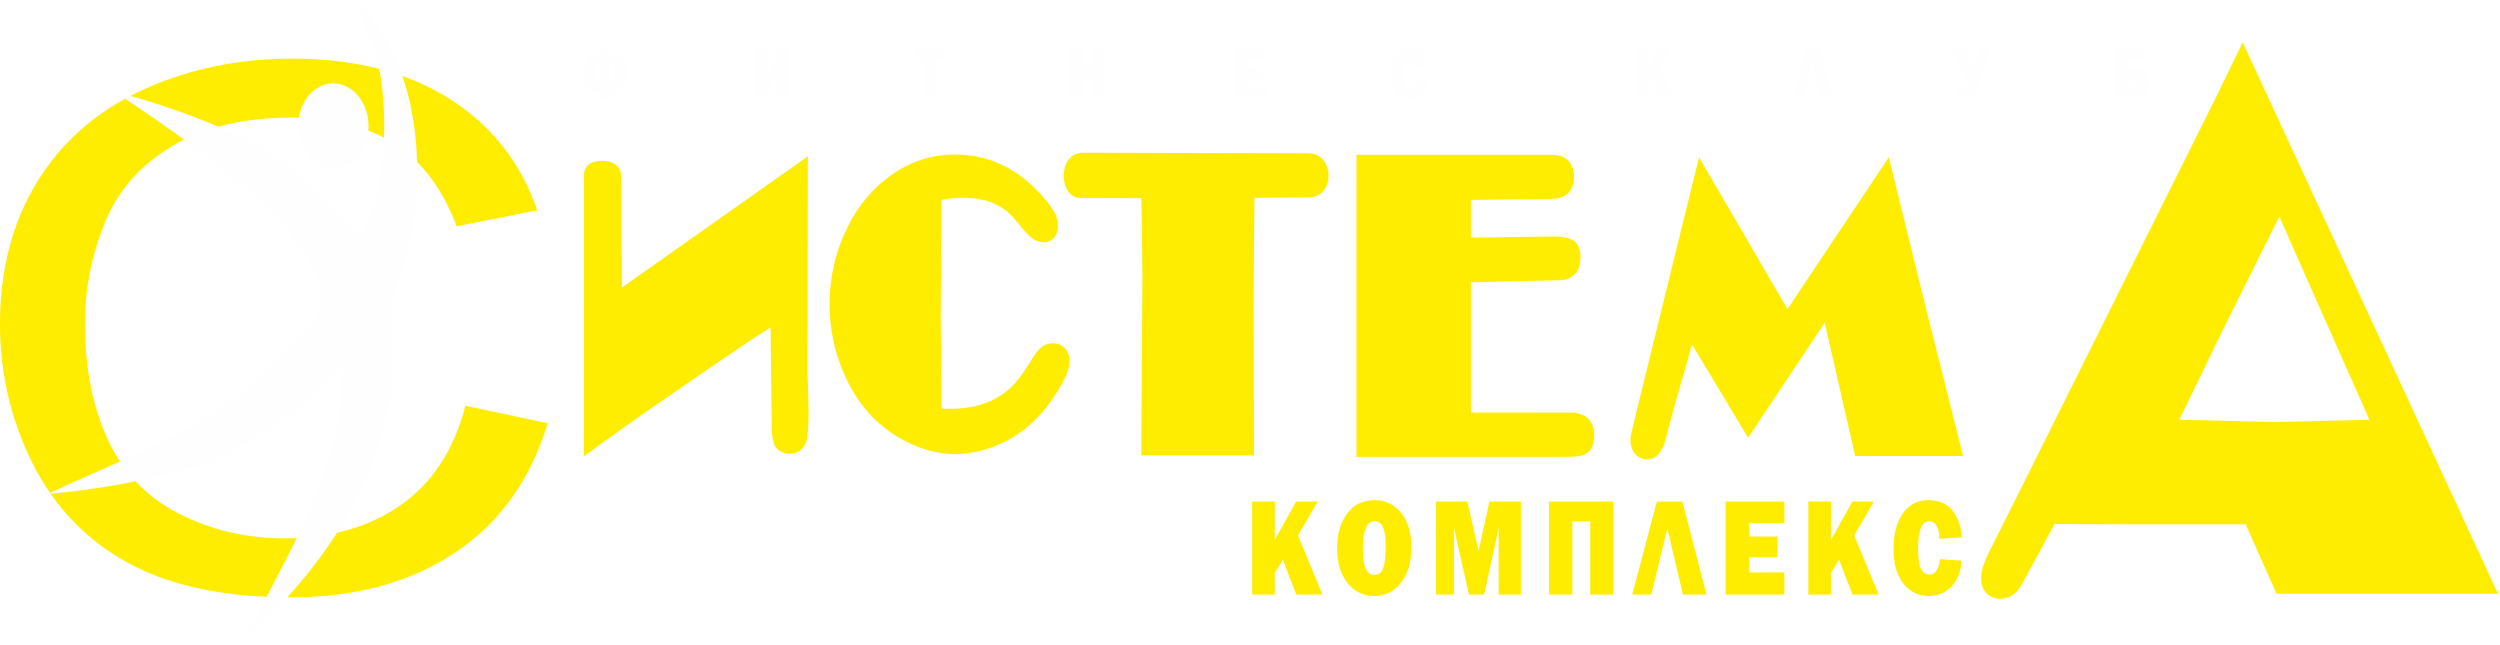
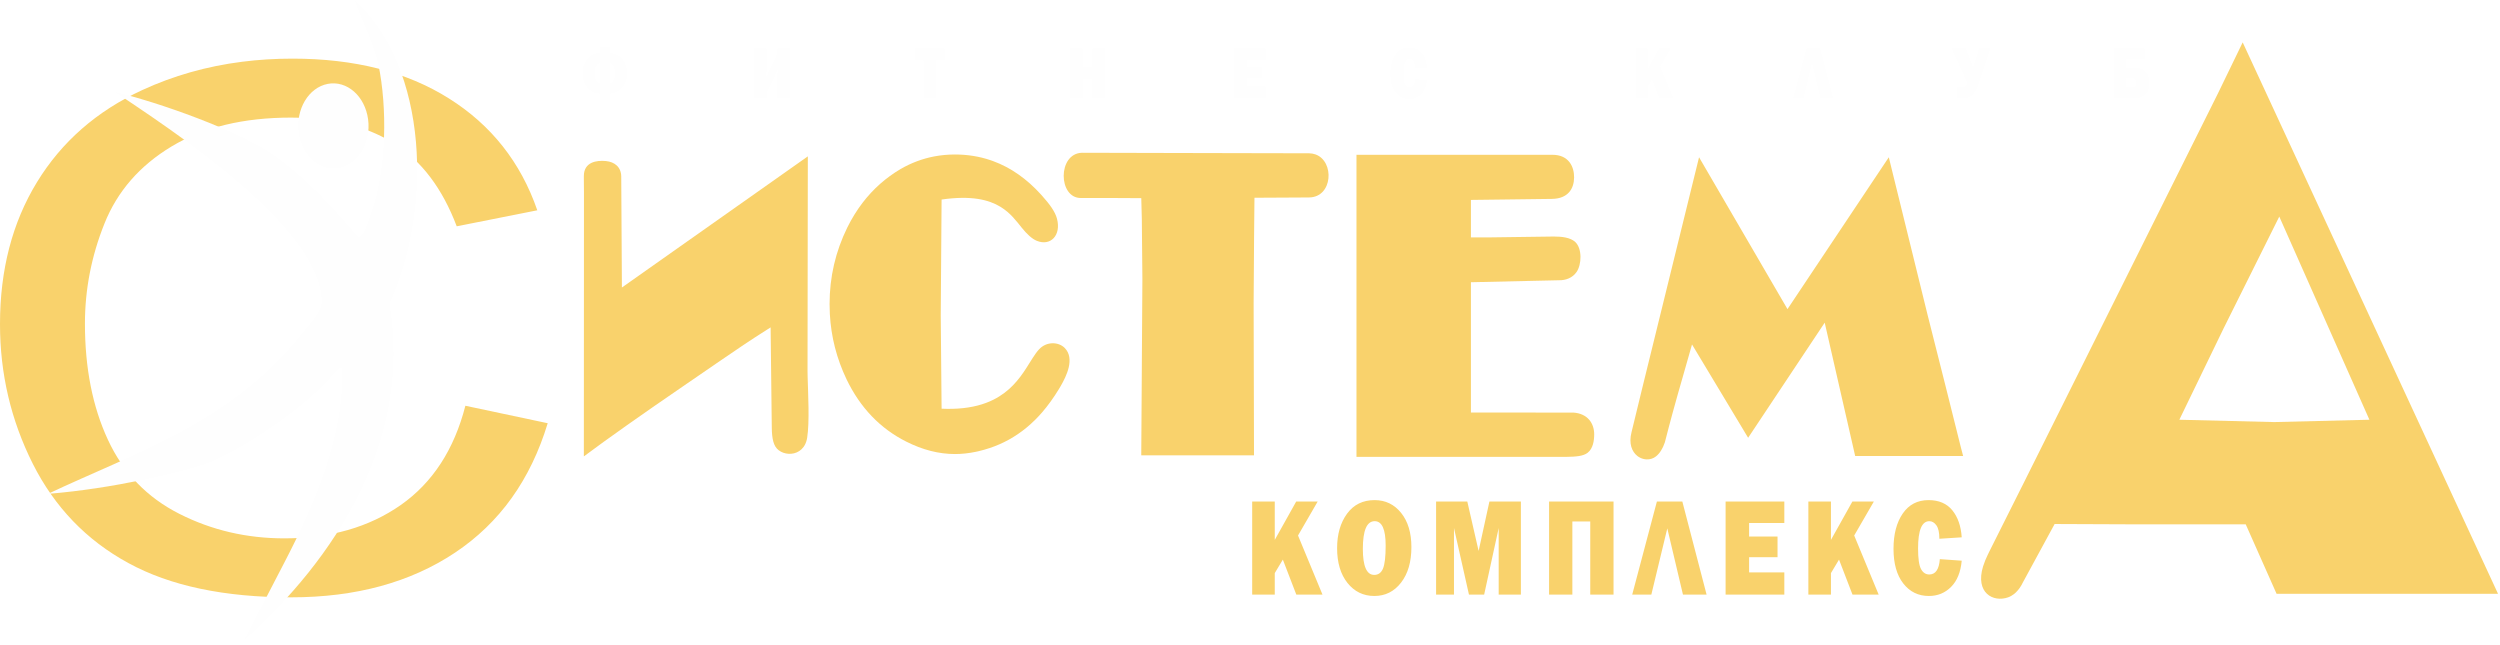
<svg xmlns="http://www.w3.org/2000/svg" width="159" height="41" viewBox="0 0 159 41" fill="none">
-   <path fill-rule="evenodd" clip-rule="evenodd" d="M86.272 29.055H93.551H99.668C100.194 29.046 100.691 29.02 100.976 28.795C101.316 28.526 101.39 28.029 101.391 27.631C101.393 26.922 100.972 26.3 100.065 26.24L93.551 26.238V17.95L99.154 17.824C99.581 17.832 100.006 17.676 100.266 17.305C100.603 16.822 100.631 15.803 100.185 15.39C99.878 15.106 99.337 15.042 98.815 15.043L94.696 15.099H93.551V12.715L95.184 12.695L98.701 12.65C99.744 12.637 100.108 11.983 100.113 11.286C100.117 10.588 99.762 9.845 98.739 9.845H97.655H93.551H92.436H86.272V29.055Z" fill="#FFED00" />
-   <path fill-rule="evenodd" clip-rule="evenodd" d="M105.444 20.629L105.409 20.773L104.461 24.626L104.268 25.42L103.764 27.494C103.579 28.218 103.792 28.729 104.135 28.998C104.14 29.002 104.145 29.006 104.15 29.01C104.26 29.093 104.382 29.152 104.509 29.185C104.582 29.204 104.655 29.215 104.728 29.218C104.942 29.225 105.153 29.162 105.325 29.023C105.55 28.841 105.746 28.55 105.885 28.133C106.063 27.433 106.228 26.812 106.383 26.244C106.84 24.566 107.214 23.346 107.612 21.907L108.629 23.598L108.723 23.754L111.181 27.843L113.341 24.596L114.534 22.802L114.593 22.714L114.742 22.489L114.87 22.297L114.873 22.293L116.051 20.521L117.354 26.222L117.359 26.244L117.375 26.316L117.444 26.614L117.494 26.832L117.648 27.509L117.671 27.61L117.776 28.067L117.82 28.259L117.989 29.001H118.34H118.523H118.627H124.855L124.74 28.564L124.721 28.491L124.568 27.882L124.44 27.366L124.119 26.082L124.066 25.869L124.015 25.665L124.013 25.657L123.715 24.465L122.594 20.026L120.791 12.697L120.748 12.523L120.736 12.475L120.536 11.663L120.485 11.456L120.128 10.002L119.61 10.778L115.256 17.303L113.684 19.66L110.386 13.996L110.264 13.787L108.06 10.002L105.679 19.676L105.639 19.839L105.444 20.629Z" fill="#FFED00" />
-   <path fill-rule="evenodd" clip-rule="evenodd" d="M15.396 3.928C13.145 4.215 11.028 4.815 9.048 5.728C6.155 7.063 3.923 9.015 2.352 11.585C0.781 14.154 0 17.163 0 20.613C0 23.776 0.698 26.732 2.085 29.494C3.472 32.249 5.493 34.356 8.157 35.806C10.821 37.265 14.275 37.99 18.519 37.99C22.625 37.99 26.098 37.041 28.936 35.151C31.775 33.26 33.74 30.521 34.834 26.917L29.598 25.806C28.881 28.599 27.512 30.698 25.491 32.118C23.471 33.53 21.009 34.24 18.087 34.24C15.69 34.24 13.467 33.723 11.409 32.681C9.351 31.64 7.836 30.073 6.862 27.966C5.888 25.868 5.402 23.406 5.402 20.59C5.402 18.406 5.815 16.284 6.642 14.223C7.459 12.171 8.892 10.527 10.922 9.308C12.952 8.089 15.488 7.479 18.51 7.479C18.938 7.479 19.354 7.494 19.758 7.523C21.844 7.672 23.615 8.206 25.069 9.131C26.805 10.226 28.137 11.986 29.047 14.393L34.172 13.375C33.116 10.319 31.242 7.95 28.55 6.26C25.868 4.57 22.552 3.729 18.602 3.729C17.505 3.729 16.436 3.795 15.396 3.928Z" fill="#FFED00" />
-   <path fill-rule="evenodd" clip-rule="evenodd" d="M82.385 12.563L83.255 12.558C84.776 12.544 84.886 10.259 83.665 9.821C83.543 9.778 83.408 9.752 83.26 9.749L81.274 9.745L81.078 9.744L80.727 9.744L74.171 9.729L68.811 9.716C67.255 9.763 67.297 12.604 68.743 12.593L70.932 12.594L72.585 12.603L72.62 13.935L72.656 17.747L72.649 18.826L72.622 23.011L72.62 23.391L72.62 23.438L72.584 28.96H73.249H73.597H73.684H73.891H74.811H74.832H79.755L79.739 22.616L79.731 19.282L79.737 18.391L79.741 17.828L79.745 17.226L79.746 17.096L79.759 15.101L79.784 12.577L82.385 12.563Z" fill="#FFED00" />
-   <path fill-rule="evenodd" clip-rule="evenodd" d="M60.572 26.001C60.353 26.006 60.126 26.004 59.886 25.993L59.881 25.482L59.864 23.639L59.831 20.057L59.885 12.691C61.763 12.421 62.881 12.695 63.634 13.156C64.259 13.538 64.633 14.048 64.982 14.481C65.309 14.888 65.633 15.193 65.945 15.318C66.816 15.669 67.502 14.969 67.225 13.912C67.105 13.452 66.755 12.982 66.228 12.395C65.305 11.371 64.278 10.653 63.15 10.242C63.099 10.223 63.048 10.205 62.996 10.188C62.283 9.947 61.529 9.826 60.735 9.826C60.279 9.826 59.835 9.868 59.403 9.951C58.662 10.094 57.955 10.359 57.282 10.747C56.342 11.302 55.537 12.014 54.869 12.884C54.499 13.366 54.172 13.896 53.886 14.474C53.137 16.001 52.761 17.622 52.761 19.342C52.761 19.554 52.767 19.764 52.778 19.973C52.857 21.428 53.212 22.809 53.841 24.125C54.711 25.931 55.976 27.251 57.636 28.086C58.675 28.611 59.707 28.877 60.739 28.877C61.169 28.877 61.613 28.829 62.067 28.734C62.12 28.723 62.172 28.712 62.225 28.699C62.462 28.644 62.702 28.576 62.945 28.495C63.795 28.213 64.572 27.784 65.274 27.208C65.471 27.046 65.662 26.873 65.848 26.688C65.99 26.546 66.13 26.397 66.266 26.24C66.651 25.796 67.01 25.298 67.343 24.75C67.383 24.683 67.423 24.616 67.463 24.547C67.823 23.927 68.376 22.803 67.718 22.132C67.322 21.73 66.56 21.704 66.083 22.219C65.813 22.512 65.571 22.951 65.261 23.429C64.809 24.127 64.214 24.905 63.179 25.422C62.585 25.718 61.845 25.929 60.904 25.987C60.796 25.994 60.685 25.998 60.572 26.001Z" fill="#FFED00" />
-   <path fill-rule="evenodd" clip-rule="evenodd" d="M49.112 27.696C49.143 27.977 49.204 28.222 49.316 28.404C49.538 28.767 50.045 28.941 50.499 28.831C50.73 28.774 50.946 28.644 51.105 28.428C51.148 28.369 51.187 28.303 51.22 28.231C51.256 28.154 51.286 28.069 51.309 27.976C51.319 27.935 51.328 27.892 51.335 27.846C51.497 26.838 51.392 24.991 51.365 23.961C51.361 23.818 51.359 23.691 51.359 23.584L51.365 19.107L51.378 9.944L47.441 12.722L46.922 13.088L46.835 13.149L43.843 15.26L43.744 15.329L43.242 15.683L39.553 18.286L39.511 11.231C39.507 10.629 39.095 10.296 38.534 10.242C37.937 10.184 37.133 10.305 37.133 11.197V11.378C37.137 11.559 37.14 11.854 37.14 12.269L37.138 17.922L37.133 29.027C38.619 27.916 40.798 26.376 43.66 24.418C43.935 24.23 44.189 24.055 44.427 23.892C44.911 23.56 45.324 23.275 45.692 23.023C46.942 22.165 47.655 21.682 48.773 20.973C48.85 20.924 48.929 20.874 49.011 20.822L49.016 21.252L49.067 25.615L49.069 25.77L49.07 25.905L49.086 27.213C49.087 27.382 49.095 27.544 49.112 27.696Z" fill="#FFED00" />
+   <path fill-rule="evenodd" clip-rule="evenodd" d="M86.272 29.055H93.551H99.668C100.194 29.046 100.691 29.02 100.976 28.795C101.316 28.526 101.39 28.029 101.391 27.631C101.393 26.922 100.972 26.3 100.065 26.24L93.551 26.238V17.95L99.154 17.824C99.581 17.832 100.006 17.676 100.266 17.305C100.603 16.822 100.631 15.803 100.185 15.39C99.878 15.106 99.337 15.042 98.815 15.043L94.696 15.099H93.551V12.715L95.184 12.695L98.701 12.65C99.744 12.637 100.108 11.983 100.113 11.286C100.117 10.588 99.762 9.845 98.739 9.845H97.655H93.551H92.436H86.272V29.055Z" fill="#F9D26C" />
+   <path fill-rule="evenodd" clip-rule="evenodd" d="M105.444 20.629L105.409 20.773L104.461 24.626L104.268 25.42L103.764 27.494C103.579 28.218 103.792 28.729 104.135 28.998C104.14 29.002 104.145 29.006 104.15 29.01C104.26 29.093 104.382 29.152 104.509 29.185C104.582 29.204 104.655 29.215 104.728 29.218C104.942 29.225 105.153 29.162 105.325 29.023C105.55 28.841 105.746 28.55 105.885 28.133C106.063 27.433 106.228 26.812 106.383 26.244C106.84 24.566 107.214 23.346 107.612 21.907L108.629 23.598L108.723 23.754L111.181 27.843L113.341 24.596L114.534 22.802L114.593 22.714L114.742 22.489L114.87 22.297L114.873 22.293L116.051 20.521L117.354 26.222L117.359 26.244L117.375 26.316L117.444 26.614L117.494 26.832L117.648 27.509L117.671 27.61L117.776 28.067L117.82 28.259L117.989 29.001H118.34H118.523H118.627H124.855L124.74 28.564L124.721 28.491L124.568 27.882L124.44 27.366L124.119 26.082L124.066 25.869L124.015 25.665L124.013 25.657L123.715 24.465L122.594 20.026L120.791 12.697L120.748 12.523L120.736 12.475L120.536 11.663L120.485 11.456L120.128 10.002L119.61 10.778L115.256 17.303L113.684 19.66L110.386 13.996L110.264 13.787L108.06 10.002L105.679 19.676L105.639 19.839L105.444 20.629Z" fill="#F9D26C" />
+   <path fill-rule="evenodd" clip-rule="evenodd" d="M15.396 3.928C13.145 4.215 11.028 4.815 9.048 5.728C6.155 7.063 3.923 9.015 2.352 11.585C0.781 14.154 0 17.163 0 20.613C0 23.776 0.698 26.732 2.085 29.494C3.472 32.249 5.493 34.356 8.157 35.806C10.821 37.265 14.275 37.99 18.519 37.99C22.625 37.99 26.098 37.041 28.936 35.151C31.775 33.26 33.74 30.521 34.834 26.917L29.598 25.806C28.881 28.599 27.512 30.698 25.491 32.118C23.471 33.53 21.009 34.24 18.087 34.24C15.69 34.24 13.467 33.723 11.409 32.681C9.351 31.64 7.836 30.073 6.862 27.966C5.888 25.868 5.402 23.406 5.402 20.59C5.402 18.406 5.815 16.284 6.642 14.223C7.459 12.171 8.892 10.527 10.922 9.308C12.952 8.089 15.488 7.479 18.51 7.479C18.938 7.479 19.354 7.494 19.758 7.523C21.844 7.672 23.615 8.206 25.069 9.131C26.805 10.226 28.137 11.986 29.047 14.393L34.172 13.375C33.116 10.319 31.242 7.95 28.55 6.26C25.868 4.57 22.552 3.729 18.602 3.729C17.505 3.729 16.436 3.795 15.396 3.928Z" fill="#F9D26C" />
+   <path fill-rule="evenodd" clip-rule="evenodd" d="M82.385 12.563L83.255 12.558C84.776 12.544 84.886 10.259 83.665 9.821C83.543 9.778 83.408 9.752 83.26 9.749L81.274 9.745L81.078 9.744L80.727 9.744L74.171 9.729L68.811 9.716C67.255 9.763 67.297 12.604 68.743 12.593L70.932 12.594L72.585 12.603L72.62 13.935L72.656 17.747L72.649 18.826L72.622 23.011L72.62 23.391L72.62 23.438L72.584 28.96H73.249H73.597H73.684H73.891H74.811H74.832H79.755L79.739 22.616L79.731 19.282L79.737 18.391L79.741 17.828L79.745 17.226L79.746 17.096L79.759 15.101L79.784 12.577L82.385 12.563Z" fill="#F9D26C" />
+   <path fill-rule="evenodd" clip-rule="evenodd" d="M60.572 26.001C60.353 26.006 60.126 26.004 59.886 25.993L59.881 25.482L59.864 23.639L59.831 20.057L59.885 12.691C61.763 12.421 62.881 12.695 63.634 13.156C64.259 13.538 64.633 14.048 64.982 14.481C65.309 14.888 65.633 15.193 65.945 15.318C66.816 15.669 67.502 14.969 67.225 13.912C67.105 13.452 66.755 12.982 66.228 12.395C65.305 11.371 64.278 10.653 63.15 10.242C63.099 10.223 63.048 10.205 62.996 10.188C62.283 9.947 61.529 9.826 60.735 9.826C60.279 9.826 59.835 9.868 59.403 9.951C58.662 10.094 57.955 10.359 57.282 10.747C56.342 11.302 55.537 12.014 54.869 12.884C54.499 13.366 54.172 13.896 53.886 14.474C53.137 16.001 52.761 17.622 52.761 19.342C52.761 19.554 52.767 19.764 52.778 19.973C52.857 21.428 53.212 22.809 53.841 24.125C54.711 25.931 55.976 27.251 57.636 28.086C58.675 28.611 59.707 28.877 60.739 28.877C61.169 28.877 61.613 28.829 62.067 28.734C62.12 28.723 62.172 28.712 62.225 28.699C62.462 28.644 62.702 28.576 62.945 28.495C63.795 28.213 64.572 27.784 65.274 27.208C65.471 27.046 65.662 26.873 65.848 26.688C65.99 26.546 66.13 26.397 66.266 26.24C66.651 25.796 67.01 25.298 67.343 24.75C67.383 24.683 67.423 24.616 67.463 24.547C67.823 23.927 68.376 22.803 67.718 22.132C67.322 21.73 66.56 21.704 66.083 22.219C65.813 22.512 65.571 22.951 65.261 23.429C64.809 24.127 64.214 24.905 63.179 25.422C62.585 25.718 61.845 25.929 60.904 25.987C60.796 25.994 60.685 25.998 60.572 26.001Z" fill="#F9D26C" />
+   <path fill-rule="evenodd" clip-rule="evenodd" d="M49.112 27.696C49.143 27.977 49.204 28.222 49.316 28.404C49.538 28.767 50.045 28.941 50.499 28.831C50.73 28.774 50.946 28.644 51.105 28.428C51.148 28.369 51.187 28.303 51.22 28.231C51.256 28.154 51.286 28.069 51.309 27.976C51.319 27.935 51.328 27.892 51.335 27.846C51.497 26.838 51.392 24.991 51.365 23.961C51.361 23.818 51.359 23.691 51.359 23.584L51.365 19.107L51.378 9.944L47.441 12.722L46.922 13.088L46.835 13.149L43.843 15.26L43.744 15.329L43.242 15.683L39.553 18.286L39.511 11.231C39.507 10.629 39.095 10.296 38.534 10.242C37.937 10.184 37.133 10.305 37.133 11.197V11.378C37.137 11.559 37.14 11.854 37.14 12.269L37.138 17.922L37.133 29.027C38.619 27.916 40.798 26.376 43.66 24.418C43.935 24.23 44.189 24.055 44.427 23.892C44.911 23.56 45.324 23.275 45.692 23.023C46.942 22.165 47.655 21.682 48.773 20.973C48.85 20.924 48.929 20.874 49.011 20.822L49.016 21.252L49.067 25.615L49.069 25.77L49.07 25.905L49.086 27.213C49.087 27.382 49.095 27.544 49.112 27.696Z" fill="#F9D26C" />
  <path fill-rule="evenodd" clip-rule="evenodd" d="M7.325 5.854C10.645 8.098 20.317 14.319 20.461 19.101C20.484 19.859 19.825 20.433 19.246 21.167C14.749 26.871 8.692 28.741 3.049 31.41C7.198 31.076 11.341 30.063 12.909 29.555C14.533 29.029 17.311 27.275 19.284 25.656C20.774 24.432 21.718 23.118 21.735 23.41C21.977 27.591 19.947 32.188 18.105 35.739L15.52 40.724C21.297 35.545 26.227 28.085 24.772 19.307C27.509 13.309 27.26 4.308 22.553 0C23 1.324 23.844 2.768 24.16 4.595C24.677 7.594 24.443 11.148 23.675 13.362C23.343 14.318 23.122 15.071 22.793 15.059C22.644 15.053 20.452 12.056 17.548 9.965C15.245 8.307 9.961 6.471 7.325 5.854Z" fill="#FEFEFE" />
  <path fill-rule="evenodd" clip-rule="evenodd" d="M20.844 5.335C19.625 5.569 18.799 6.955 18.998 8.43C19.198 9.906 20.347 10.912 21.565 10.679C22.783 10.445 23.609 9.059 23.41 7.583C23.211 6.108 22.062 5.101 20.844 5.335Z" fill="#FEFEFE" />
-   <path fill-rule="evenodd" clip-rule="evenodd" d="M126.519 35.081C126.492 35.137 126.467 35.189 126.443 35.239L126.418 35.291C126.357 35.422 126.308 35.53 126.268 35.624L126.264 35.633C126.208 35.77 126.161 35.9 126.123 36.024C125.612 37.704 126.763 38.33 127.718 37.99C127.861 37.939 127.994 37.86 128.117 37.76C128.136 37.744 128.155 37.727 128.174 37.71C128.19 37.696 128.207 37.681 128.222 37.665C128.395 37.496 128.541 37.283 128.655 37.042L130.674 33.327L133.616 33.339L136.03 33.349H142.829L144.79 37.764H158.874L142.635 2.695L141.048 5.968L131.085 25.948L128.738 30.654C127.531 33.082 126.873 34.355 126.519 35.081ZM144.962 13.774L141.434 20.858L138.606 26.695L144.643 26.844L150.694 26.695L144.962 13.774Z" fill="#FFED00" />
-   <path d="M84.11 37.816H82.445L81.589 35.591L81.075 36.449V37.816H79.639V31.896H81.075V34.338L82.439 31.896H83.805L82.554 34.058L84.11 37.816ZM87.408 37.904C86.71 37.904 86.14 37.627 85.7 37.076C85.26 36.524 85.04 35.786 85.04 34.862C85.04 33.978 85.251 33.248 85.672 32.671C86.092 32.096 86.676 31.807 87.423 31.807C88.113 31.807 88.677 32.079 89.113 32.622C89.548 33.165 89.765 33.89 89.765 34.796C89.765 35.736 89.546 36.489 89.107 37.055C88.668 37.622 88.102 37.904 87.408 37.904ZM87.401 36.564C87.659 36.564 87.846 36.429 87.958 36.162C88.071 35.894 88.128 35.404 88.128 34.693C88.128 33.662 87.895 33.147 87.43 33.147C86.928 33.147 86.677 33.734 86.677 34.91C86.677 36.012 86.919 36.564 87.401 36.564ZM96.729 31.896V37.816H95.316V33.582L94.392 37.816H93.426L92.473 33.582V37.816H91.335V31.896H93.32L94.04 35.041L94.727 31.896H96.729ZM98.521 37.816V31.896H102.621V37.816H101.14V33.165H100.002V37.816H98.521ZM105.025 37.816H103.809L105.379 31.896H106.996L108.539 37.816H107.036L106.04 33.604L105.025 37.816ZM113.483 36.404V37.816H109.748V31.896H113.483V33.263H111.243V34.123H113.051V35.437H111.243V36.404H113.483ZM119.483 37.816H117.818L116.962 35.591L116.448 36.449V37.816H115.012V31.896H116.448V34.338L117.812 31.896H119.178L117.927 34.058L119.483 37.816ZM123.373 35.561L124.765 35.66C124.699 36.383 124.475 36.938 124.091 37.324C123.708 37.711 123.237 37.904 122.678 37.904C122.004 37.904 121.461 37.638 121.048 37.107C120.634 36.576 120.427 35.841 120.427 34.906C120.427 33.978 120.623 33.23 121.015 32.66C121.407 32.091 121.954 31.807 122.655 31.807C123.311 31.807 123.816 32.023 124.168 32.455C124.519 32.887 124.719 33.461 124.765 34.174L123.344 34.265C123.344 33.87 123.281 33.587 123.154 33.41C123.027 33.234 122.877 33.147 122.706 33.147C122.229 33.147 121.989 33.723 121.989 34.875C121.989 35.52 122.051 35.959 122.176 36.19C122.301 36.422 122.476 36.537 122.7 36.537C123.101 36.537 123.325 36.212 123.373 35.561Z" fill="#FFED00" />
+   <path fill-rule="evenodd" clip-rule="evenodd" d="M126.519 35.081C126.492 35.137 126.467 35.189 126.443 35.239L126.418 35.291C126.357 35.422 126.308 35.53 126.268 35.624L126.264 35.633C126.208 35.77 126.161 35.9 126.123 36.024C125.612 37.704 126.763 38.33 127.718 37.99C127.861 37.939 127.994 37.86 128.117 37.76C128.136 37.744 128.155 37.727 128.174 37.71C128.19 37.696 128.207 37.681 128.222 37.665C128.395 37.496 128.541 37.283 128.655 37.042L130.674 33.327L133.616 33.339L136.03 33.349H142.829L144.79 37.764H158.874L142.635 2.695L141.048 5.968L131.085 25.948L128.738 30.654C127.531 33.082 126.873 34.355 126.519 35.081ZM144.962 13.774L141.434 20.858L138.606 26.695L144.643 26.844L150.694 26.695L144.962 13.774Z" fill="#F9D26C" />
+   <path d="M84.11 37.816H82.445L81.589 35.591L81.075 36.449V37.816H79.639V31.896H81.075V34.338L82.439 31.896H83.805L82.554 34.058L84.11 37.816ZM87.408 37.904C86.71 37.904 86.14 37.627 85.7 37.076C85.26 36.524 85.04 35.786 85.04 34.862C85.04 33.978 85.251 33.248 85.672 32.671C86.092 32.096 86.676 31.807 87.423 31.807C88.113 31.807 88.677 32.079 89.113 32.622C89.548 33.165 89.765 33.89 89.765 34.796C89.765 35.736 89.546 36.489 89.107 37.055C88.668 37.622 88.102 37.904 87.408 37.904ZM87.401 36.564C87.659 36.564 87.846 36.429 87.958 36.162C88.071 35.894 88.128 35.404 88.128 34.693C88.128 33.662 87.895 33.147 87.43 33.147C86.928 33.147 86.677 33.734 86.677 34.91C86.677 36.012 86.919 36.564 87.401 36.564ZM96.729 31.896V37.816H95.316V33.582L94.392 37.816H93.426L92.473 33.582V37.816H91.335V31.896H93.32L94.04 35.041L94.727 31.896H96.729ZM98.521 37.816V31.896H102.621V37.816H101.14V33.165H100.002V37.816H98.521ZM105.025 37.816H103.809L105.379 31.896H106.996L108.539 37.816H107.036L106.04 33.604L105.025 37.816ZM113.483 36.404V37.816H109.748V31.896H113.483V33.263H111.243V34.123H113.051V35.437H111.243V36.404H113.483ZM119.483 37.816H117.818L116.962 35.591L116.448 36.449V37.816H115.012V31.896H116.448V34.338L117.812 31.896H119.178L117.927 34.058L119.483 37.816ZM123.373 35.561L124.765 35.66C124.699 36.383 124.475 36.938 124.091 37.324C123.708 37.711 123.237 37.904 122.678 37.904C122.004 37.904 121.461 37.638 121.048 37.107C120.634 36.576 120.427 35.841 120.427 34.906C120.427 33.978 120.623 33.23 121.015 32.66C121.407 32.091 121.954 31.807 122.655 31.807C123.311 31.807 123.816 32.023 124.168 32.455C124.519 32.887 124.719 33.461 124.765 34.174L123.344 34.265C123.344 33.87 123.281 33.587 123.154 33.41C123.027 33.234 122.877 33.147 122.706 33.147C122.229 33.147 121.989 33.723 121.989 34.875C121.989 35.52 122.051 35.959 122.176 36.19C122.301 36.422 122.476 36.537 122.7 36.537C123.101 36.537 123.325 36.212 123.373 35.561Z" fill="#F9D26C" />
  <path d="M38.135 5.954C37.788 5.922 37.521 5.785 37.334 5.546C37.147 5.306 37.054 5.011 37.054 4.66C37.054 4.311 37.147 4.015 37.335 3.776C37.522 3.538 37.789 3.402 38.135 3.37V2.979H38.798V3.37C39.148 3.402 39.416 3.539 39.601 3.779C39.787 4.019 39.879 4.314 39.879 4.66C39.879 5.013 39.785 5.309 39.596 5.547C39.407 5.786 39.142 5.922 38.798 5.954V6.345H38.135V5.954ZM38.135 4.003C37.92 4.108 37.812 4.327 37.812 4.66C37.812 4.992 37.92 5.211 38.135 5.316V4.003ZM38.798 5.316C39.013 5.211 39.121 4.992 39.121 4.66C39.121 4.327 39.013 4.108 38.798 4.003V5.316ZM48.755 5.915V6.25H47.961V3.074H48.755V4.345C48.755 4.514 48.747 4.715 48.731 4.949C48.828 4.695 48.926 4.471 49.021 4.274L49.442 3.414V3.074H50.236V6.25H49.442V4.99C49.442 4.808 49.448 4.608 49.462 4.388C49.384 4.602 49.287 4.826 49.172 5.061L48.755 5.915ZM59.524 3.836V6.25H58.75V3.836H58.2V3.074H60.075V3.836H59.524ZM70.294 3.074V6.25H69.476V5.017H68.858V6.25H68.039V3.074H68.858V4.245H69.476V3.074H70.294ZM80.493 5.493V6.25H78.49V3.074H80.493V3.807H79.292V4.269H80.262V4.974H79.292V5.493H80.493ZM90.007 5.04L90.754 5.094C90.718 5.482 90.598 5.779 90.392 5.986C90.187 6.193 89.934 6.297 89.634 6.297C89.273 6.297 88.982 6.154 88.76 5.869C88.538 5.585 88.427 5.19 88.427 4.689C88.427 4.191 88.532 3.79 88.742 3.485C88.952 3.179 89.246 3.027 89.622 3.027C89.974 3.027 90.245 3.143 90.434 3.374C90.622 3.606 90.729 3.914 90.754 4.296L89.991 4.345C89.991 4.134 89.957 3.981 89.889 3.887C89.822 3.792 89.741 3.746 89.65 3.746C89.393 3.746 89.265 4.054 89.265 4.672C89.265 5.018 89.298 5.254 89.365 5.378C89.432 5.502 89.526 5.564 89.646 5.564C89.861 5.564 89.981 5.389 90.007 5.04ZM106.423 6.25H105.53L105.071 5.056L104.795 5.516V6.25H104.025V3.074H104.795V4.384L105.527 3.074H106.26L105.589 4.234L106.423 6.25ZM114.702 6.25H114.05L114.892 3.074H115.759L116.587 6.25H115.781L115.246 3.991L114.702 6.25ZM125.128 5.268L124.117 3.074H125.022L125.49 4.295L125.874 3.074H126.596L125.812 5.389C125.742 5.598 125.662 5.766 125.571 5.89C125.481 6.015 125.382 6.106 125.274 6.164C125.166 6.221 125.029 6.25 124.864 6.25H124.452V5.545H124.726C124.954 5.545 125.088 5.453 125.128 5.268ZM134.439 6.25V3.074H136.403V3.741H135.233V4.312H135.676C135.923 4.312 136.115 4.345 136.253 4.41C136.392 4.475 136.502 4.581 136.584 4.728C136.666 4.874 136.706 5.052 136.706 5.262C136.706 5.436 136.673 5.605 136.607 5.77C136.54 5.934 136.427 6.055 136.268 6.133C136.108 6.211 135.946 6.25 135.782 6.25H134.439ZM135.233 5.545H135.631C135.794 5.545 135.876 5.446 135.876 5.25C135.876 5.059 135.776 4.964 135.576 4.964H135.233V5.545Z" fill="#FEFEFE" />
</svg>
